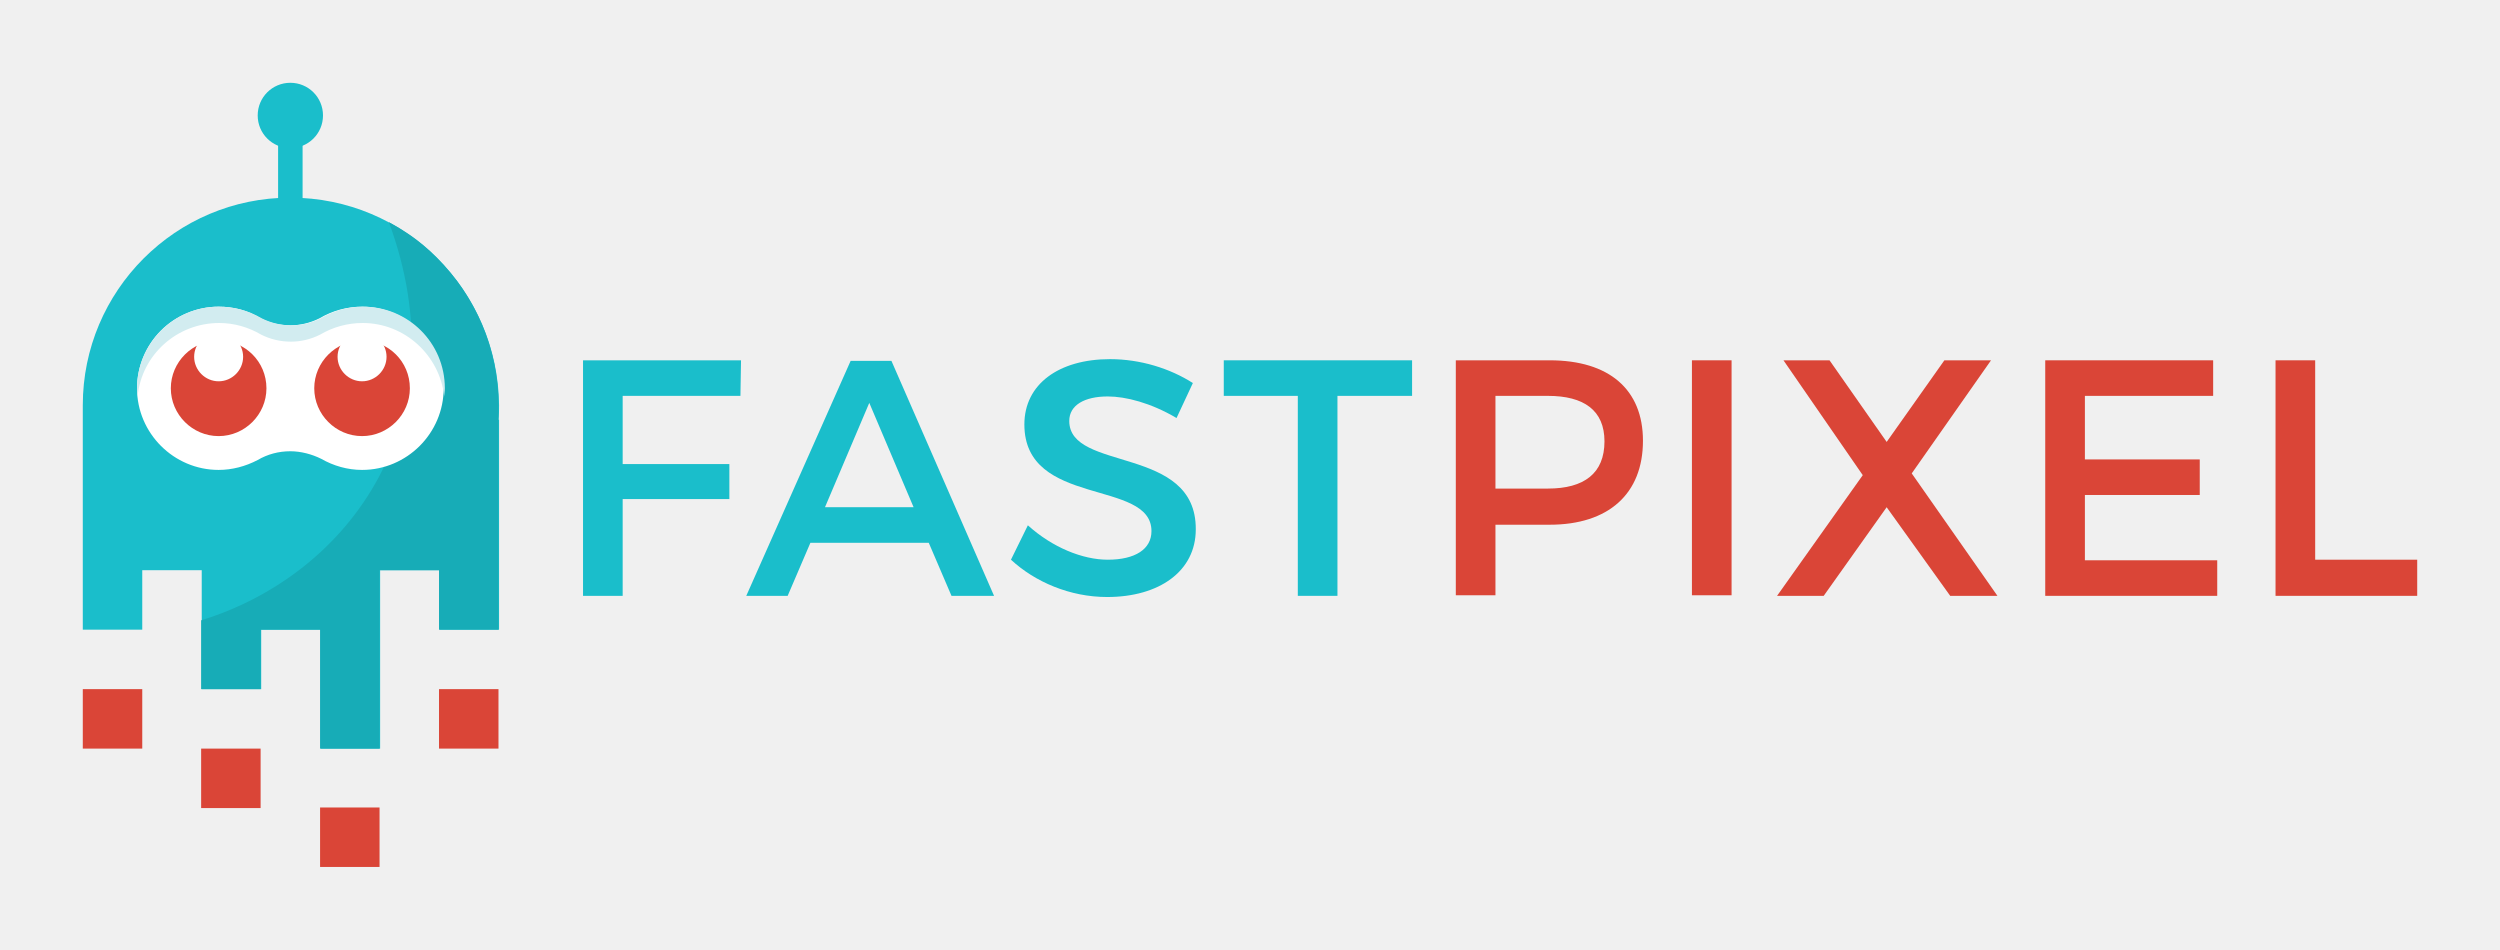
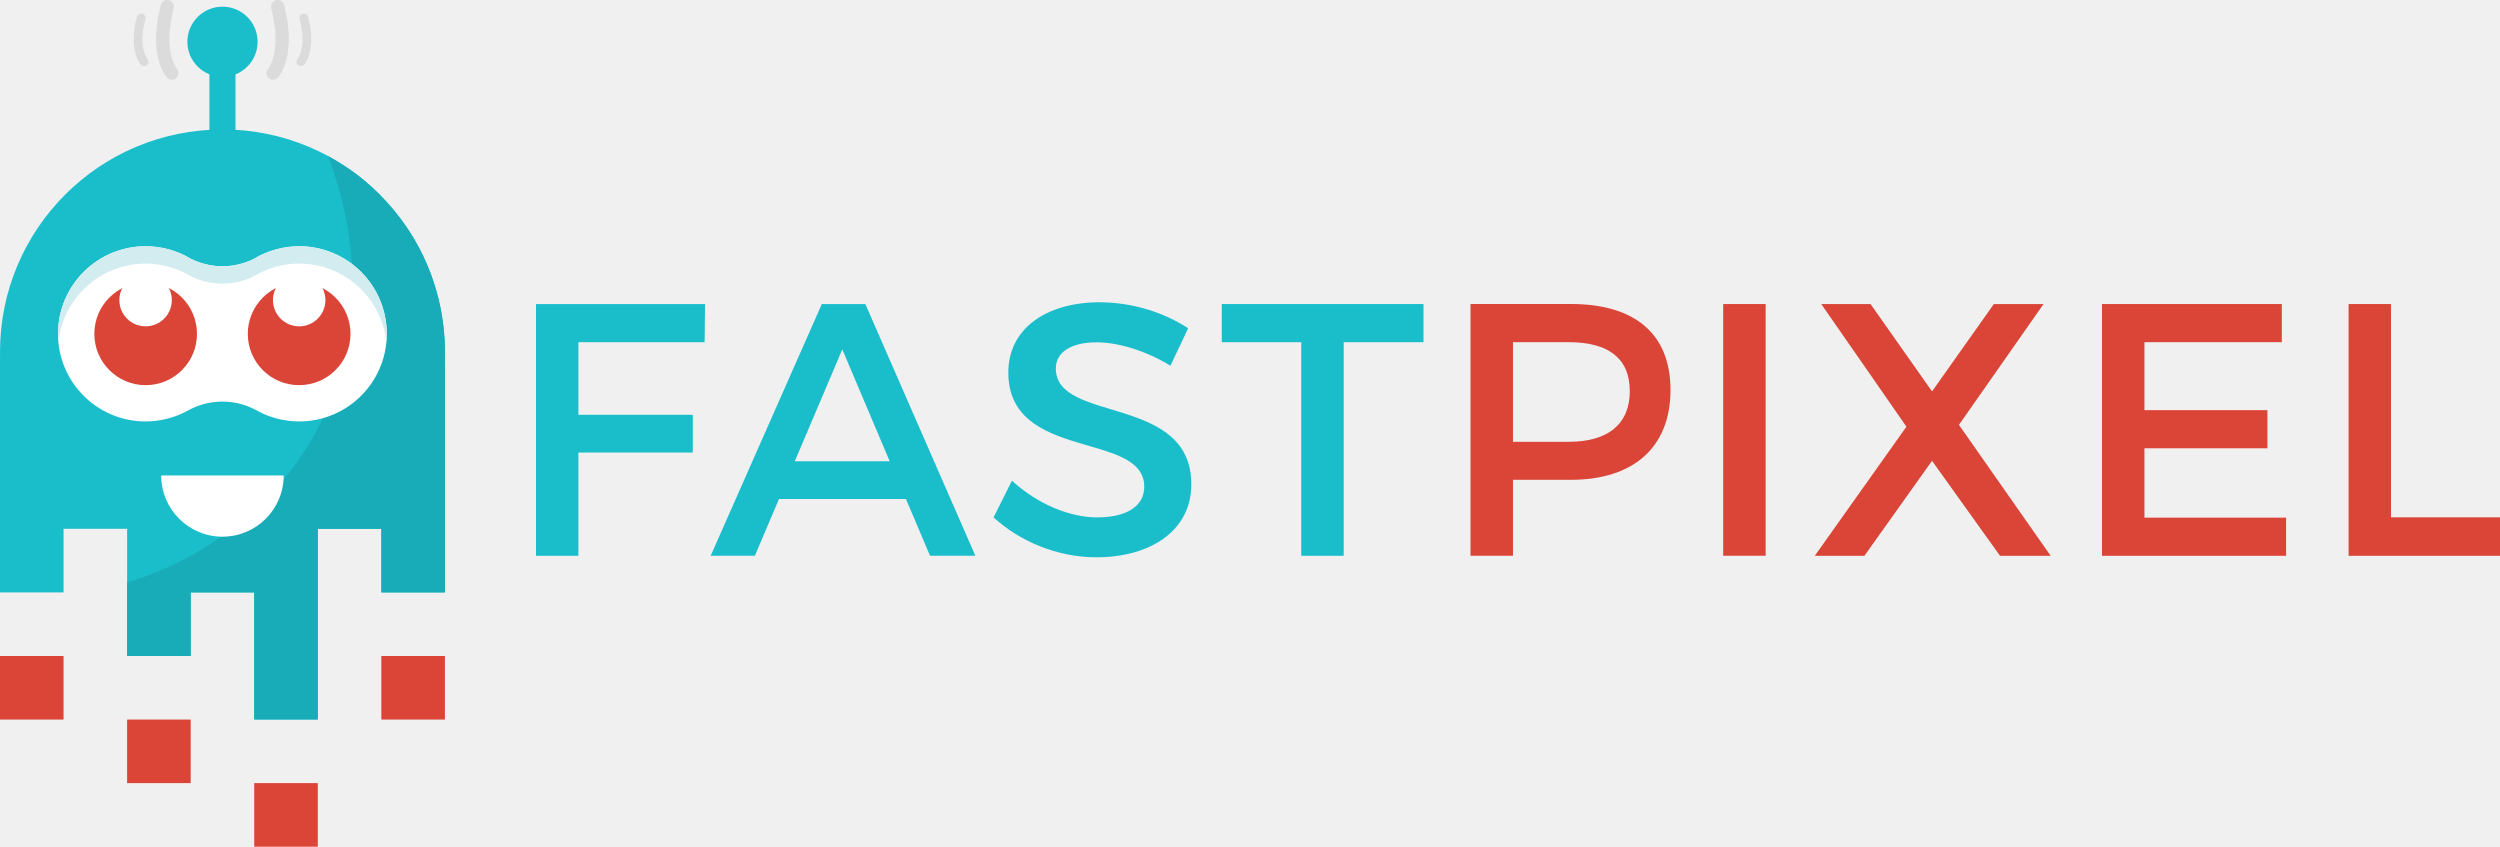
- <svg xmlns="http://www.w3.org/2000/svg" version="1.1" id="Layer_1" x="0px" y="0px" viewBox="0 0 428.8 162.9" style="enable-background:new 0 0 428.8 162.9;" xml:space="preserve">
-   <style type="text/css"> .st0{fill:#1ABECB;} .st1{fill:#DA4537;} .st2{fill:#17ACB7;} .st3{fill:#FFFFFF;} .st4{fill:#D2ECF0;} </style>
-   <polygon class="st0" points="127,67.9 127.1,61.8 100,61.8 100,102.2 106.8,102.2 106.8,85.6 125.1,85.6 125.1,79.6 106.8,79.6 106.8,67.9 " />
-   <path class="st0" d="M156.7,87h-15.2l7.6-17.9L156.7,87z M159.3,93.1l3.9,9.1h7.3l-17.6-40.3h-7L128,102.2h7.1l3.9-9.1H159.3z" />
-   <path class="st0" d="M190.4,61.6c-8.8,0-14.7,4.3-14.7,11.2c0,14.3,21.8,9.3,21.8,18.3c0,3.1-2.8,4.9-7.5,4.9 c-4.3,0-9.5-2.1-13.7-5.9l-2.9,5.9c4.1,3.8,10.1,6.4,16.5,6.4c8.9,0,15.2-4.4,15.2-11.6c0.1-14.5-21.7-9.8-21.7-18.6 c0-2.7,2.6-4.2,6.6-4.2c3.1,0,7.4,1.1,11.8,3.7l2.8-6C200.7,63.2,195.6,61.6,190.4,61.6z" />
-   <polygon class="st0" points="242.2,67.9 242.2,61.8 209.9,61.8 209.9,67.9 222.6,67.9 222.6,102.2 229.4,102.2 229.4,67.9 " />
-   <path class="st1" d="M256.5,67.9h9c6.2,0,9.7,2.5,9.7,7.8c0,5.5-3.5,8.1-9.7,8.1h-9V67.9z M249.7,61.8v40.3h6.8V90h9.3 c10.1,0,16-5.3,16-14.4c0-8.8-5.8-13.8-16-13.8H249.7z" />
-   <rect x="290.2" y="61.8" class="st1" width="6.8" height="40.3" />
-   <polygon class="st1" points="327.9,81.2 341.5,61.8 333.5,61.8 323.6,75.8 313.8,61.8 305.9,61.8 319.5,81.5 304.8,102.2 312.8,102.2 323.6,87 334.5,102.2 342.6,102.2 " />
-   <polygon class="st1" points="379.6,67.9 379.6,61.8 350.8,61.8 350.8,102.2 380.3,102.2 380.3,96.1 357.6,96.1 357.6,84.9 377.3,84.9 377.3,78.8 357.6,78.8 357.6,67.9 " />
-   <polygon class="st1" points="397.1,96 397.1,61.8 390.3,61.8 390.3,102.2 414.6,102.2 414.6,96 " />
-   <path class="st0" d="M49.8,33.9c-19.7,0-35.6,16-35.6,35.6c0,0.3,0,0.6,0,0.9l0,0V108h10.2V97.8h10.2v20.4h10.2V108H55v20.4h10.2 V97.8h10.2V108h10.2V72h-0.1c0.1-0.8,0.1-1.7,0.1-2.5C85.4,49.8,69.5,33.9,49.8,33.9L49.8,33.9z" />
-   <path class="st2" d="M66.7,38.1c12.4,33.6-6.3,60.3-32.2,68.3v11.8h10.2V108h10.2v20.4h10.2V97.8h10.2V108h10.2V69.5 c0-7.7-2.5-15.1-7.1-21.3c-3.1-4.1-6.3-6.8-9-8.5C68.5,39.1,67.6,38.6,66.7,38.1z" />
-   <path class="st3" d="M37.5,52.6c-3.7,0-7.3,1.5-9.9,4.1s-4.1,6.2-4.1,9.9c0,7.7,6.3,14,14,14c2.3,0,4.6-0.6,6.7-1.7l0,0 c1.7-1,3.6-1.5,5.6-1.5c1.8,0,3.7,0.5,5.3,1.3c2.1,1.2,4.5,1.9,7,1.9c7.7,0,14-6.3,14-14c0-3.7-1.5-7.3-4.1-9.9 c-2.6-2.6-6.2-4.1-9.9-4.1c-2.6,0-5.1,0.7-7.3,2c-1.6,0.8-3.3,1.2-5,1.2c-1.8,0-3.5-0.4-5.1-1.2C42.5,53.2,40,52.6,37.5,52.6z" />
-   <path class="st1" d="M70.3,66.6c0,4.5-3.7,8.2-8.2,8.2s-8.2-3.7-8.2-8.2s3.7-8.2,8.2-8.2S70.3,62,70.3,66.6z" />
-   <rect x="47.7" y="22.4" class="st0" width="4.2" height="12.4" />
-   <path class="st0" d="M55.4,19.8c0,3.1-2.5,5.6-5.6,5.6s-5.6-2.5-5.6-5.6s2.5-5.6,5.6-5.6C52.9,14.2,55.4,16.7,55.4,19.8z" />
-   <path class="st1" d="M45.7,66.6c0,4.5-3.7,8.2-8.2,8.2s-8.2-3.7-8.2-8.2s3.7-8.2,8.2-8.2S45.7,62,45.7,66.6z" />
-   <path class="st3" d="M41.7,61.2c0,2.3-1.9,4.2-4.2,4.2s-4.2-1.9-4.2-4.2s1.9-4.2,4.2-4.2S41.7,58.9,41.7,61.2z" />
-   <path class="st3" d="M66.3,61.2c0,2.3-1.9,4.2-4.2,4.2s-4.2-1.9-4.2-4.2s1.9-4.2,4.2-4.2S66.3,58.9,66.3,61.2z" />
-   <path class="st4" d="M37.5,52.6c-7.7,0-14,6.3-14,14c0,0.5,0,0.9,0.1,1.4c0.7-7.2,6.8-12.6,14-12.6c2.5,0,5,0.7,7.2,2 c1.6,0.8,3.3,1.2,5.1,1.2c1.7,0,3.4-0.4,5-1.2c2.2-1.3,4.7-2,7.3-2c7.2,0,13.2,5.5,14,12.6c0-0.5,0.1-0.9,0.1-1.4 c0-7.8-6.3-14-14-14c-2.6,0-5.1,0.7-7.3,2c-1.6,0.8-3.3,1.2-5,1.2c-1.8,0-3.5-0.4-5.1-1.2C42.5,53.2,40,52.6,37.5,52.6z" />
-   <rect x="14.2" y="118.2" class="st1" width="10.2" height="10.2" />
-   <rect x="34.5" y="128.4" class="st1" width="10.2" height="10.2" />
-   <rect x="54.9" y="138.5" class="st1" width="10.2" height="10.2" />
-   <rect x="75.3" y="118.2" class="st1" width="10.2" height="10.2" />
+ <svg xmlns="http://www.w3.org/2000/svg" id="Layer_1" data-name="Layer 1" viewBox="0 0 400.42 135.61">
+   <defs>
+     <style>
+       .cls-1 {
+         fill: #fff;
+       }
+ 
+       .cls-2 {
+         fill: #da4537;
+       }
+ 
+       .cls-3 {
+         fill: #dbdbdb;
+       }
+ 
+       .cls-4 {
+         fill: #d2ecf0;
+       }
+ 
+       .cls-5 {
+         fill: #1abecb;
+       }
+ 
+       .cls-6 {
+         fill: #17acb7;
+       }
+     </style>
+   </defs>
+   <g>
+     <path class="cls-5" d="M35.62,20.74c-19.68,0-35.62,15.96-35.62,35.63,0,.31,0,.61.01.92h-.01s0,37.59,0,37.59h10.18v-10.18h10.18v20.36h10.18v-10.18h10.18v20.36h10.18v-30.54h10.18v10.18h10.18v-36.02l-.09.04c.06-.85.09-1.69.09-2.54,0-19.68-15.95-35.63-35.63-35.63h-.01Z" />
+     <path class="cls-6" d="M52.57,25.02c12.4,33.6-6.31,60.35-32.21,68.29v11.75h10.18v-10.18h10.18v20.36h10.18v-30.54h10.18v10.18h10.18v-38.51c0-7.68-2.48-15.15-7.07-21.3-3.11-4.06-6.26-6.75-9-8.48-.85-.56-1.73-1.08-2.62-1.57Z" />
+     <path class="cls-1" d="M23.32,39.44c-3.72,0-7.29,1.48-9.92,4.11-2.63,2.63-4.11,6.2-4.11,9.92,0,7.75,6.28,14.03,14.03,14.03,2.34,0,4.65-.59,6.7-1.7h0c1.71-.97,3.64-1.48,5.6-1.48,1.85,0,3.67.45,5.31,1.32,2.12,1.22,4.53,1.86,6.99,1.86,7.75,0,14.03-6.28,14.03-14.03,0-3.72-1.48-7.29-4.11-9.92-2.63-2.63-6.2-4.11-9.92-4.11-2.57,0-5.09.71-7.29,2.04-1.56.77-3.27,1.17-5.01,1.17s-3.53-.42-5.12-1.23c-2.17-1.3-4.65-1.98-7.18-1.98Z" />
+     <path class="cls-2" d="M56.14,53.47c0,4.54-3.68,8.22-8.23,8.22s-8.22-3.68-8.22-8.22,3.68-8.22,8.22-8.22,8.23,3.68,8.23,8.22Z" />
+     <rect class="cls-5" x="33.54" y="9.33" width="4.18" height="12.39" />
+     <path class="cls-5" d="M41.26,6.69c0,3.11-2.52,5.62-5.62,5.62s-5.63-2.52-5.63-5.62,2.52-5.62,5.63-5.62,5.62,2.52,5.62,5.62Z" />
+     <path class="cls-2" d="M31.55,53.47c0,4.54-3.68,8.22-8.22,8.22s-8.22-3.68-8.22-8.22,3.68-8.22,8.22-8.22,8.22,3.68,8.22,8.22Z" />
+     <path class="cls-1" d="M27.52,48.07c0,2.32-1.88,4.2-4.2,4.2s-4.2-1.88-4.2-4.2,1.88-4.2,4.2-4.2,4.2,1.88,4.2,4.2Z" />
+     <path class="cls-1" d="M52.12,48.07c0,2.32-1.88,4.2-4.2,4.2s-4.2-1.88-4.2-4.2,1.88-4.2,4.2-4.2,4.2,1.88,4.2,4.2Z" />
+     <path class="cls-4" d="M23.32,39.44c-7.75,0-14.03,6.28-14.03,14.03,0,.47.02.93.07,1.4.72-7.18,6.75-12.64,13.96-12.65,2.53,0,5.01.69,7.18,1.98,1.59.81,3.34,1.23,5.12,1.23s3.45-.4,5.01-1.17c2.2-1.33,4.71-2.04,7.29-2.04,7.21,0,13.24,5.47,13.96,12.64.05-.46.07-.92.07-1.39,0-7.75-6.28-14.03-14.03-14.03-2.57,0-5.09.71-7.29,2.04-1.56.77-3.27,1.17-5,1.17s-3.54-.42-5.12-1.23c-2.17-1.3-4.66-1.98-7.18-1.98Z" />
+     <rect class="cls-2" y="105.07" width="10.18" height="10.18" />
+     <rect class="cls-2" x="20.36" y="115.25" width="10.18" height="10.18" />
+     <rect class="cls-2" x="40.72" y="125.43" width="10.18" height="10.18" />
+     <rect class="cls-2" x="61.08" y="105.07" width="10.18" height="10.18" />
+     <path class="cls-1" d="M45.44,76.15c0,5.42-4.39,9.81-9.81,9.81s-9.81-4.39-9.81-9.81h19.62Z" />
+     <path class="cls-3" d="M27.51,12.77c-.29,0-.57-.12-.78-.34-.13-.14-3.1-3.52-.97-11.63.15-.57.73-.9,1.3-.76.57.15.91.73.76,1.3-1.8,6.88.48,9.64.5,9.67.38.44.34,1.11-.1,1.49-.2.18-.46.27-.71.27Z" />
+     <path class="cls-3" d="M23.07,10.6c-.19,0-.37-.08-.51-.23-.08-.09-2.04-2.32-.64-7.67.1-.37.48-.6.86-.5.37.1.6.48.5.86-1.19,4.54.31,6.36.33,6.38.25.29.22.73-.07.99-.13.12-.3.18-.47.18Z" />
+     <path class="cls-3" d="M43.74,12.77c-.26,0-.51-.09-.72-.28-.43-.4-.47-1.07-.07-1.5.01-.01,2.29-2.78.49-9.66-.15-.57.19-1.15.76-1.3.57-.15,1.15.19,1.3.76,2.12,8.11-.85,11.49-.97,11.63-.21.23-.5.35-.79.35Z" />
+     <path class="cls-3" d="M48.19,10.6c-.17,0-.34-.06-.47-.18-.29-.26-.31-.7-.05-.99,0,0,1.51-1.83.32-6.37-.1-.37.13-.76.5-.86.38-.1.76.13.86.5,1.4,5.35-.56,7.58-.64,7.67-.14.15-.33.23-.52.23Z" />
+   </g>
+   <polygon class="cls-5" points="112.86 54.81 112.92 48.7 85.85 48.7 85.85 89.02 92.64 89.02 92.64 72.48 110.96 72.48 110.96 66.44 92.64 66.44 92.64 54.81 112.86 54.81" />
+   <path class="cls-5" d="M142.5,73.88h-15.2l7.61-17.92,7.59,17.92ZM145.1,79.92l3.86,9.09h7.26l-17.62-40.31h-6.97l-17.8,40.31h7.08l3.86-9.09h20.33Z" />
+   <path class="cls-5" d="M176.19,48.41c-8.75,0-14.69,4.33-14.69,11.24,0,14.34,21.77,9.33,21.77,18.31,0,3.11-2.81,4.91-7.55,4.91-4.31,0-9.5-2.08-13.64-5.88l-2.94,5.88c4.14,3.8,10.14,6.39,16.47,6.39,8.88,0,15.2-4.44,15.2-11.64.06-14.52-21.7-9.78-21.7-18.59,0-2.72,2.58-4.2,6.56-4.2,3.05,0,7.42,1.09,11.8,3.74l2.83-5.99c-3.75-2.48-8.88-4.16-14.11-4.16Z" />
+   <polygon class="cls-5" points="228 54.81 228 48.7 195.69 48.7 195.69 54.81 208.42 54.81 208.42 89.02 215.22 89.02 215.22 54.81 228 54.81" />
+   <path class="cls-2" d="M242.33,54.81h8.98c6.22,0,9.73,2.53,9.73,7.83s-3.52,8.12-9.73,8.12h-8.98v-15.95ZM235.53,48.7v40.31h6.8v-12.16h9.28c10.12,0,15.95-5.3,15.95-14.39s-5.83-13.77-15.95-13.77h-16.08Z" />
+   <rect class="cls-2" x="276" y="48.7" width="6.8" height="40.31" />
+   <polygon class="cls-2" points="313.76 68.05 327.31 48.7 319.35 48.7 309.45 62.69 299.6 48.7 291.71 48.7 305.35 68.34 290.67 89.02 298.62 89.02 309.45 73.81 320.34 89.02 328.45 89.02 313.76 68.05" />
+   <polygon class="cls-2" points="365.47 54.81 365.47 48.7 336.67 48.7 336.67 89.02 366.16 89.02 366.16 82.91 343.47 82.91 343.47 71.8 363.17 71.8 363.17 65.69 343.47 65.69 343.47 54.81 365.47 54.81" />
+   <polygon class="cls-2" points="382.96 82.86 382.96 48.7 376.17 48.7 376.17 89.02 400.42 89.02 400.42 82.86 382.96 82.86" />
</svg>
